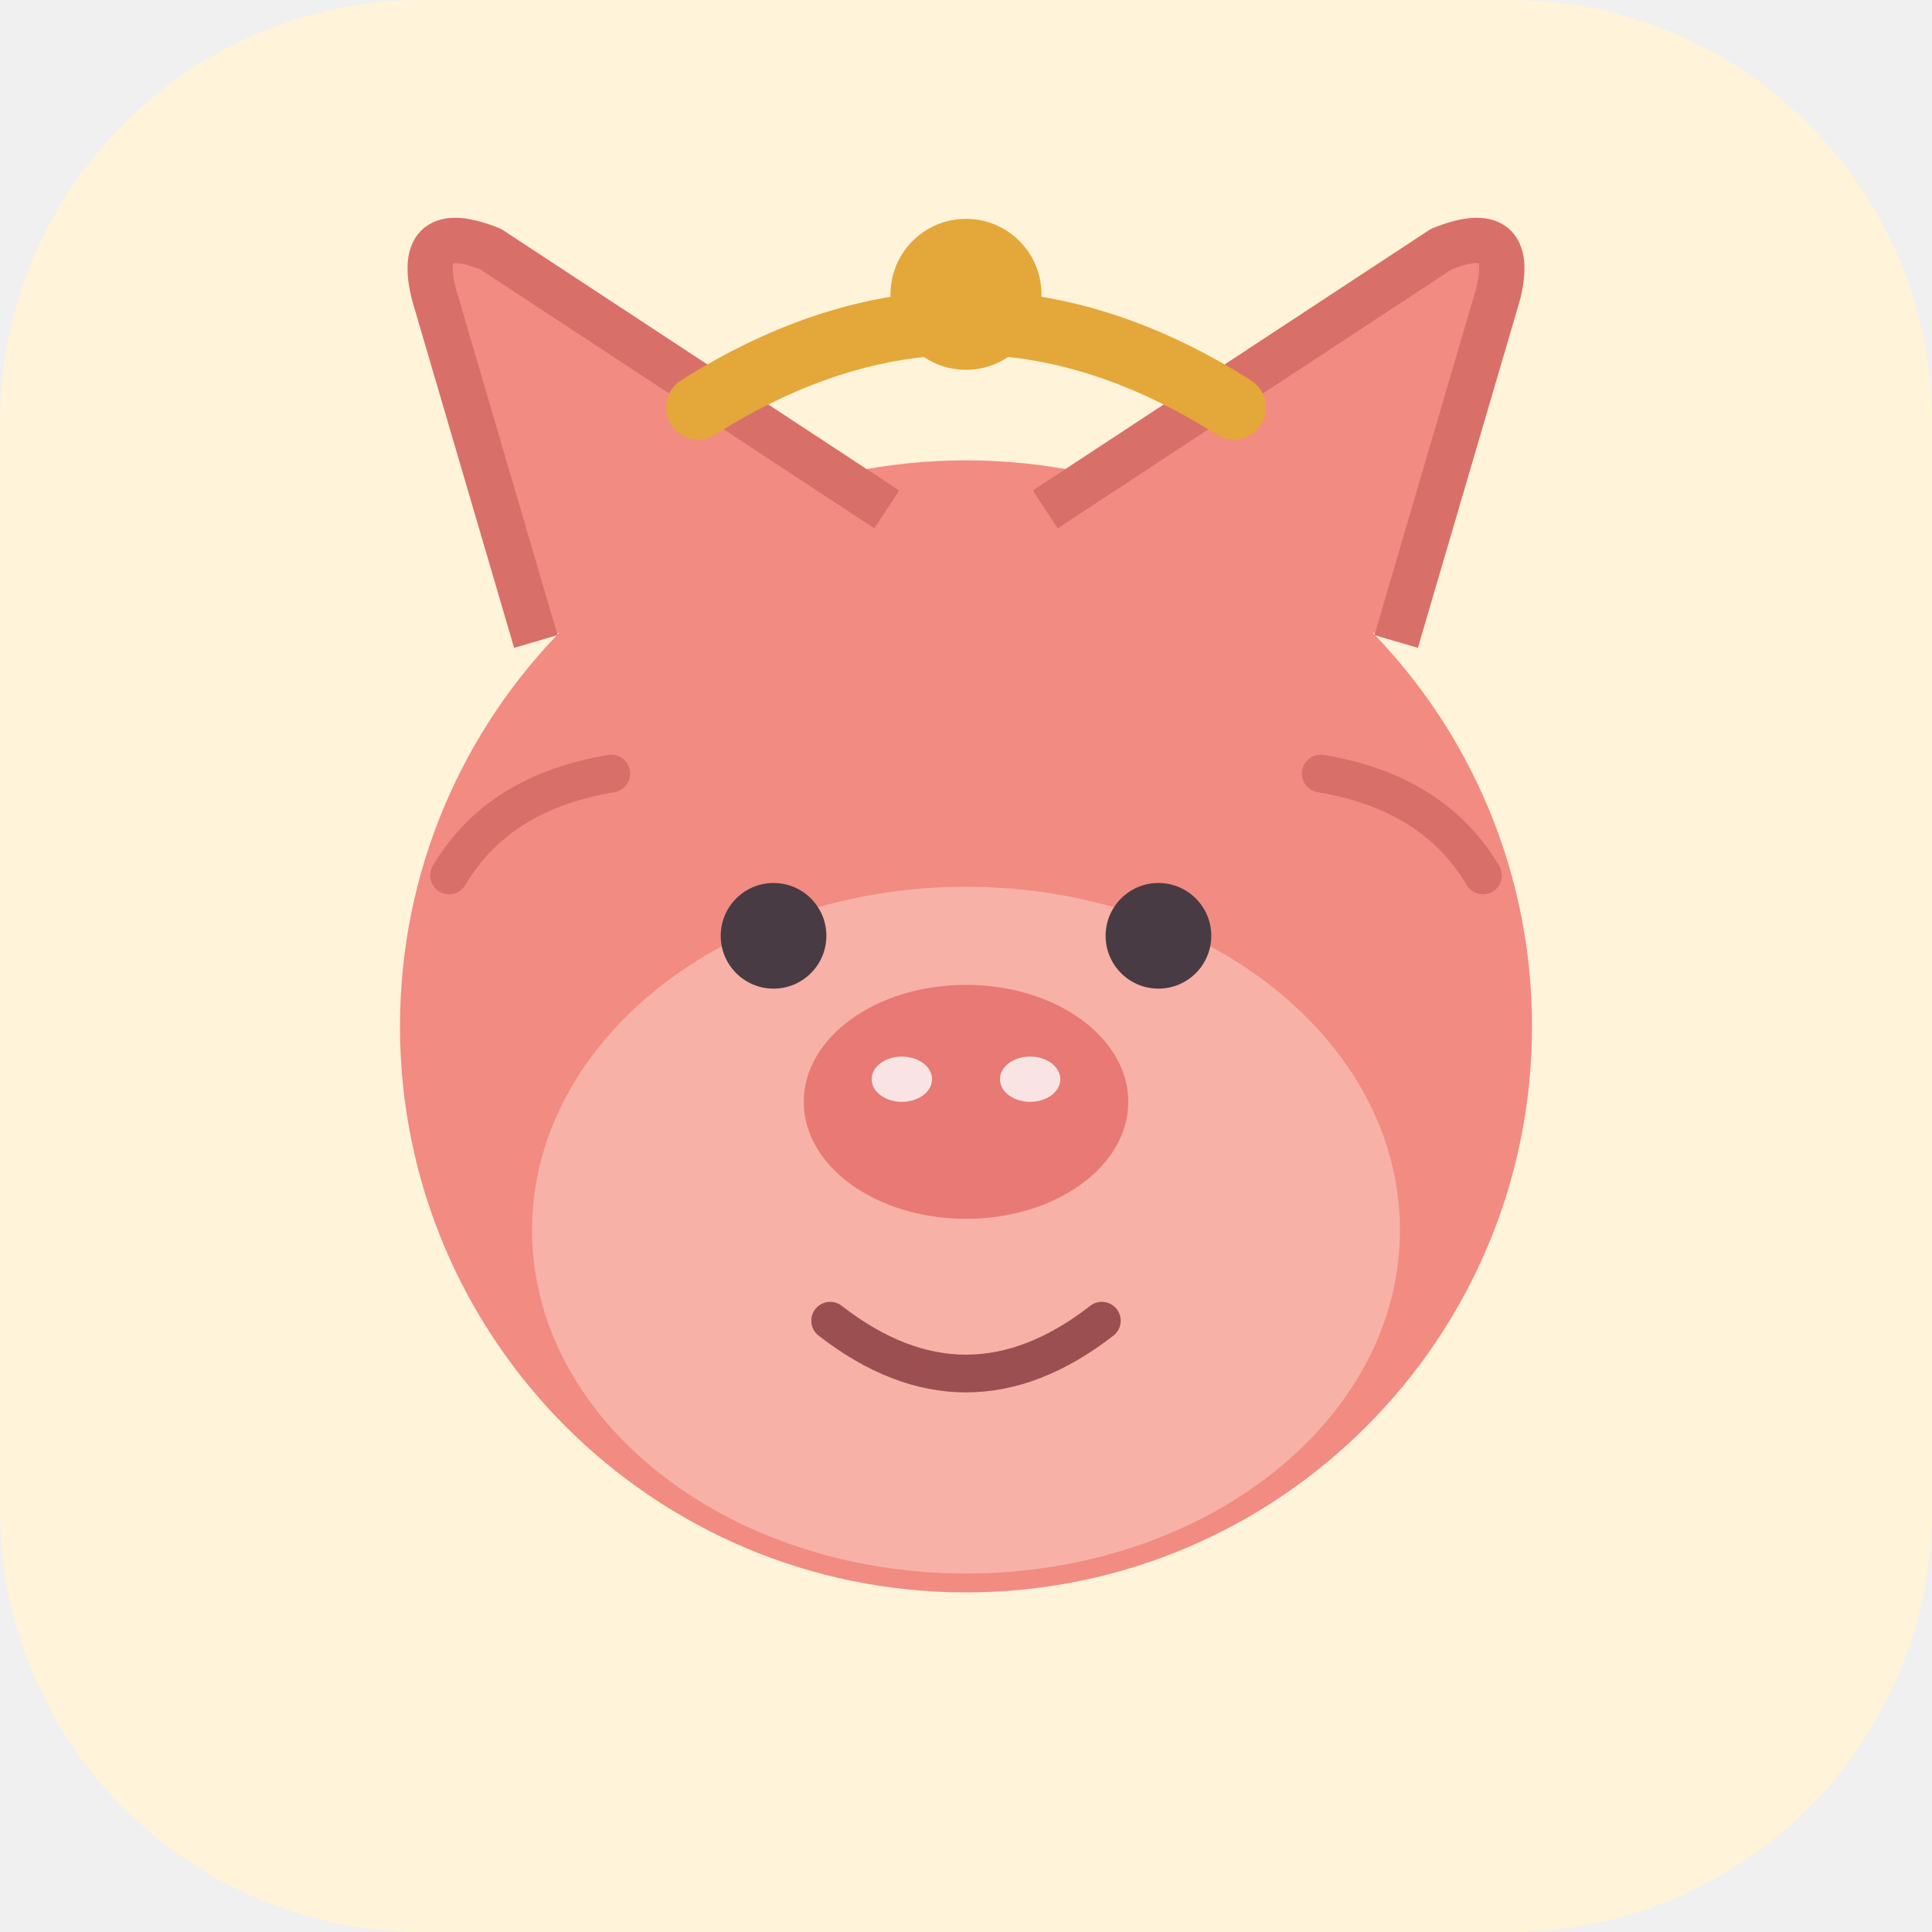
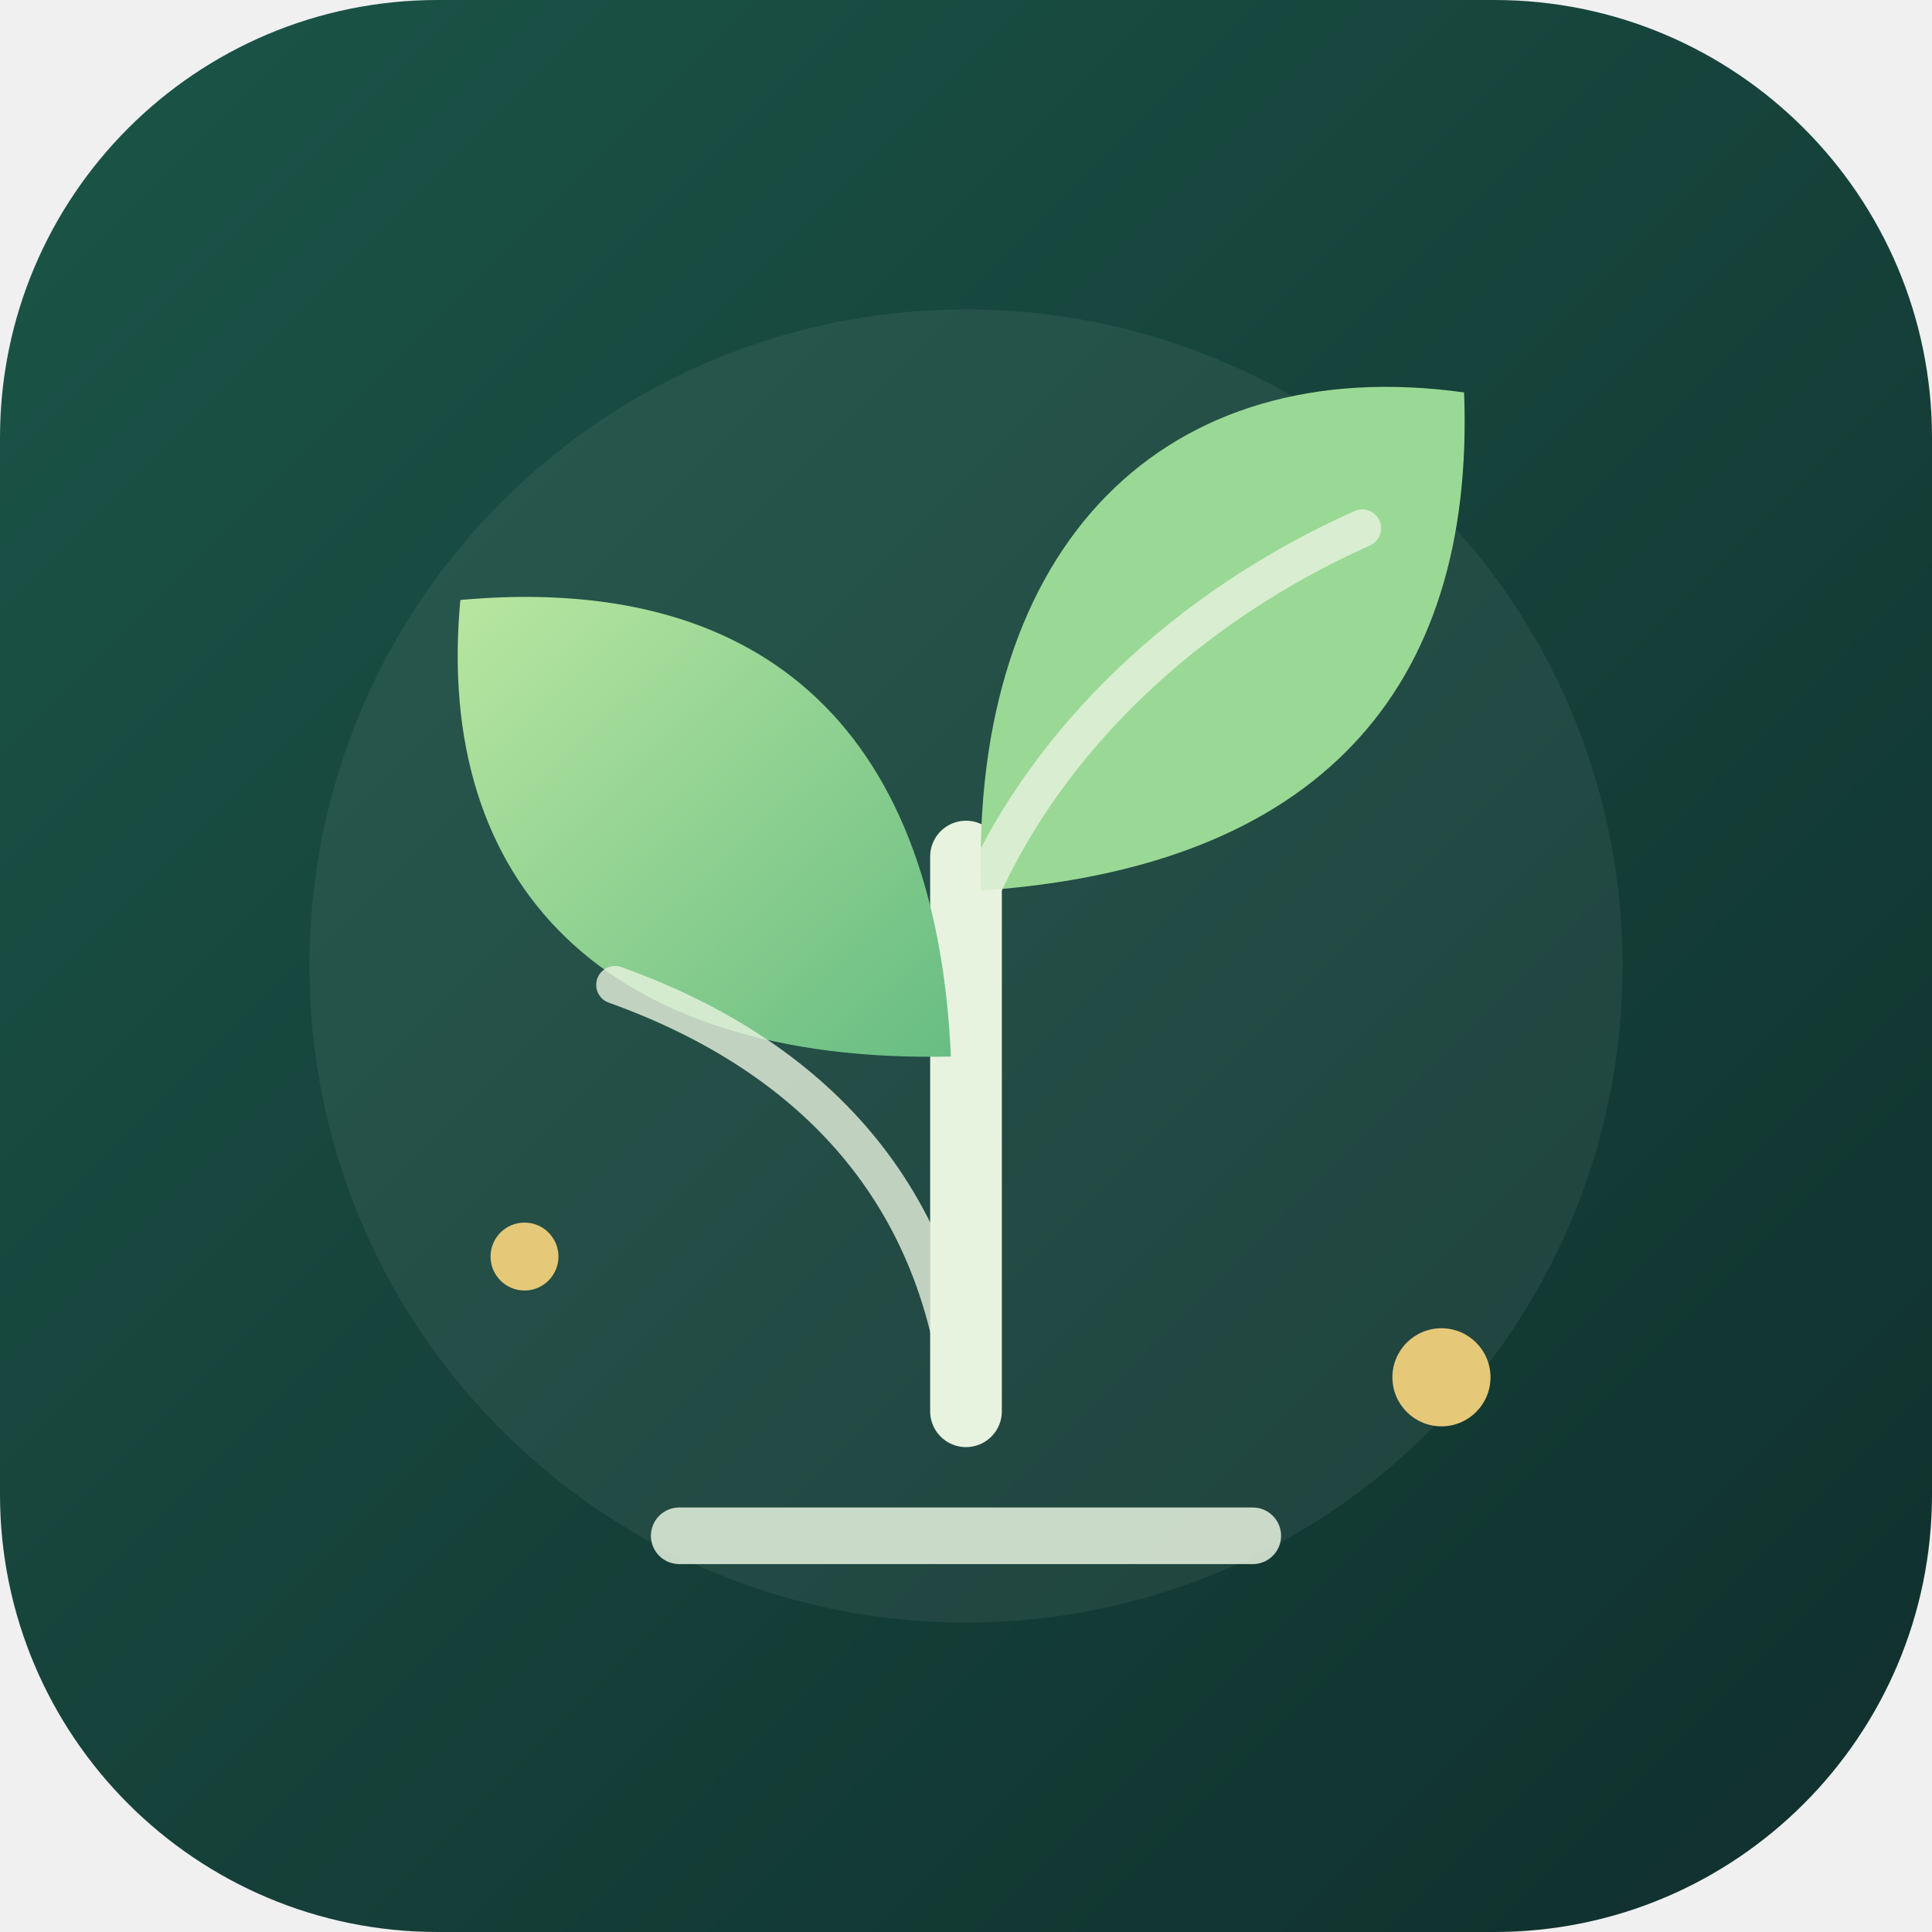
<svg xmlns="http://www.w3.org/2000/svg" viewBox="0 0 512 512">
-   <rect width="512" height="512" rx="112" fill="#fff3d9" />
-   <circle cx="256" cy="272" r="150" fill="#f28b82" />
-   <ellipse cx="256" cy="326" rx="115" ry="91" fill="#f8b1a6" />
-   <path d="M142 170 115 78q-5-20 15-12l105 69M370 170l27-92q5-20-15-12l-105 69" fill="#f28b82" stroke="#d96f69" stroke-width="12" stroke-linejoin="round" />
-   <circle cx="205" cy="248" r="14" fill="#493b43" />
-   <circle cx="307" cy="248" r="14" fill="#493b43" />
-   <ellipse cx="256" cy="292" rx="43" ry="31" fill="#e87975" />
-   <ellipse cx="239" cy="286" rx="8" ry="6" fill="#fff" opacity=".8" />
-   <ellipse cx="273" cy="286" rx="8" ry="6" fill="#fff" opacity=".8" />
-   <path d="M220 350q36 28 72 0" fill="none" stroke="#9c4f50" stroke-width="10" stroke-linecap="round" />
-   <path d="M162 205q-30 5-43 27M350 205q30 5 43 27" fill="none" stroke="#d96f69" stroke-width="10" stroke-linecap="round" />
-   <path d="M185 108q71-45 142 0" fill="none" stroke="#e4a739" stroke-width="17" stroke-linecap="round" />
-   <circle cx="256" cy="78" r="20" fill="#e4a739" />
+   <defs>
+     <linearGradient id="bg" x1="0" y1="0" x2="1" y2="1">
+       <stop stop-color="#1b5548" />
+       <stop offset="1" stop-color="#102f2c" />
+     </linearGradient>
+     <linearGradient id="leaf" x1="0" y1="0" x2="1" y2="1">
+       <stop stop-color="#b8e6a0" />
+       <stop offset="1" stop-color="#68bd83" />
+     </linearGradient>
+   </defs>
+   <rect width="512" height="512" rx="116" fill="url(#bg)" />
+   <circle cx="256" cy="256" r="174" fill="#fff" opacity=".06" />
+   <path d="M256 374V227" fill="none" stroke="#e8f3df" stroke-width="19" stroke-linecap="round" />
+   <path d="M252 280c-92 2-137-46-130-121 77-7 126 31 130 121Z" fill="url(#leaf)" />
+   <path d="M260 236c-3-92 49-143 128-132 3 79-39 126-128 132Z" fill="#9ad995" />
+   <path d="M255 374c-5-57-39-94-92-113M260 236c18-40 54-75 101-96" fill="none" stroke="#e8f3df" stroke-width="10" stroke-linecap="round" opacity=".8" />
+   <path d="M180 407h152" stroke="#e8f3df" stroke-width="15" stroke-linecap="round" opacity=".85" />
+   <circle cx="382" cy="365" r="13" fill="#e5c878" />
+   <circle cx="139" cy="333" r="9" fill="#e5c878" />
</svg>
